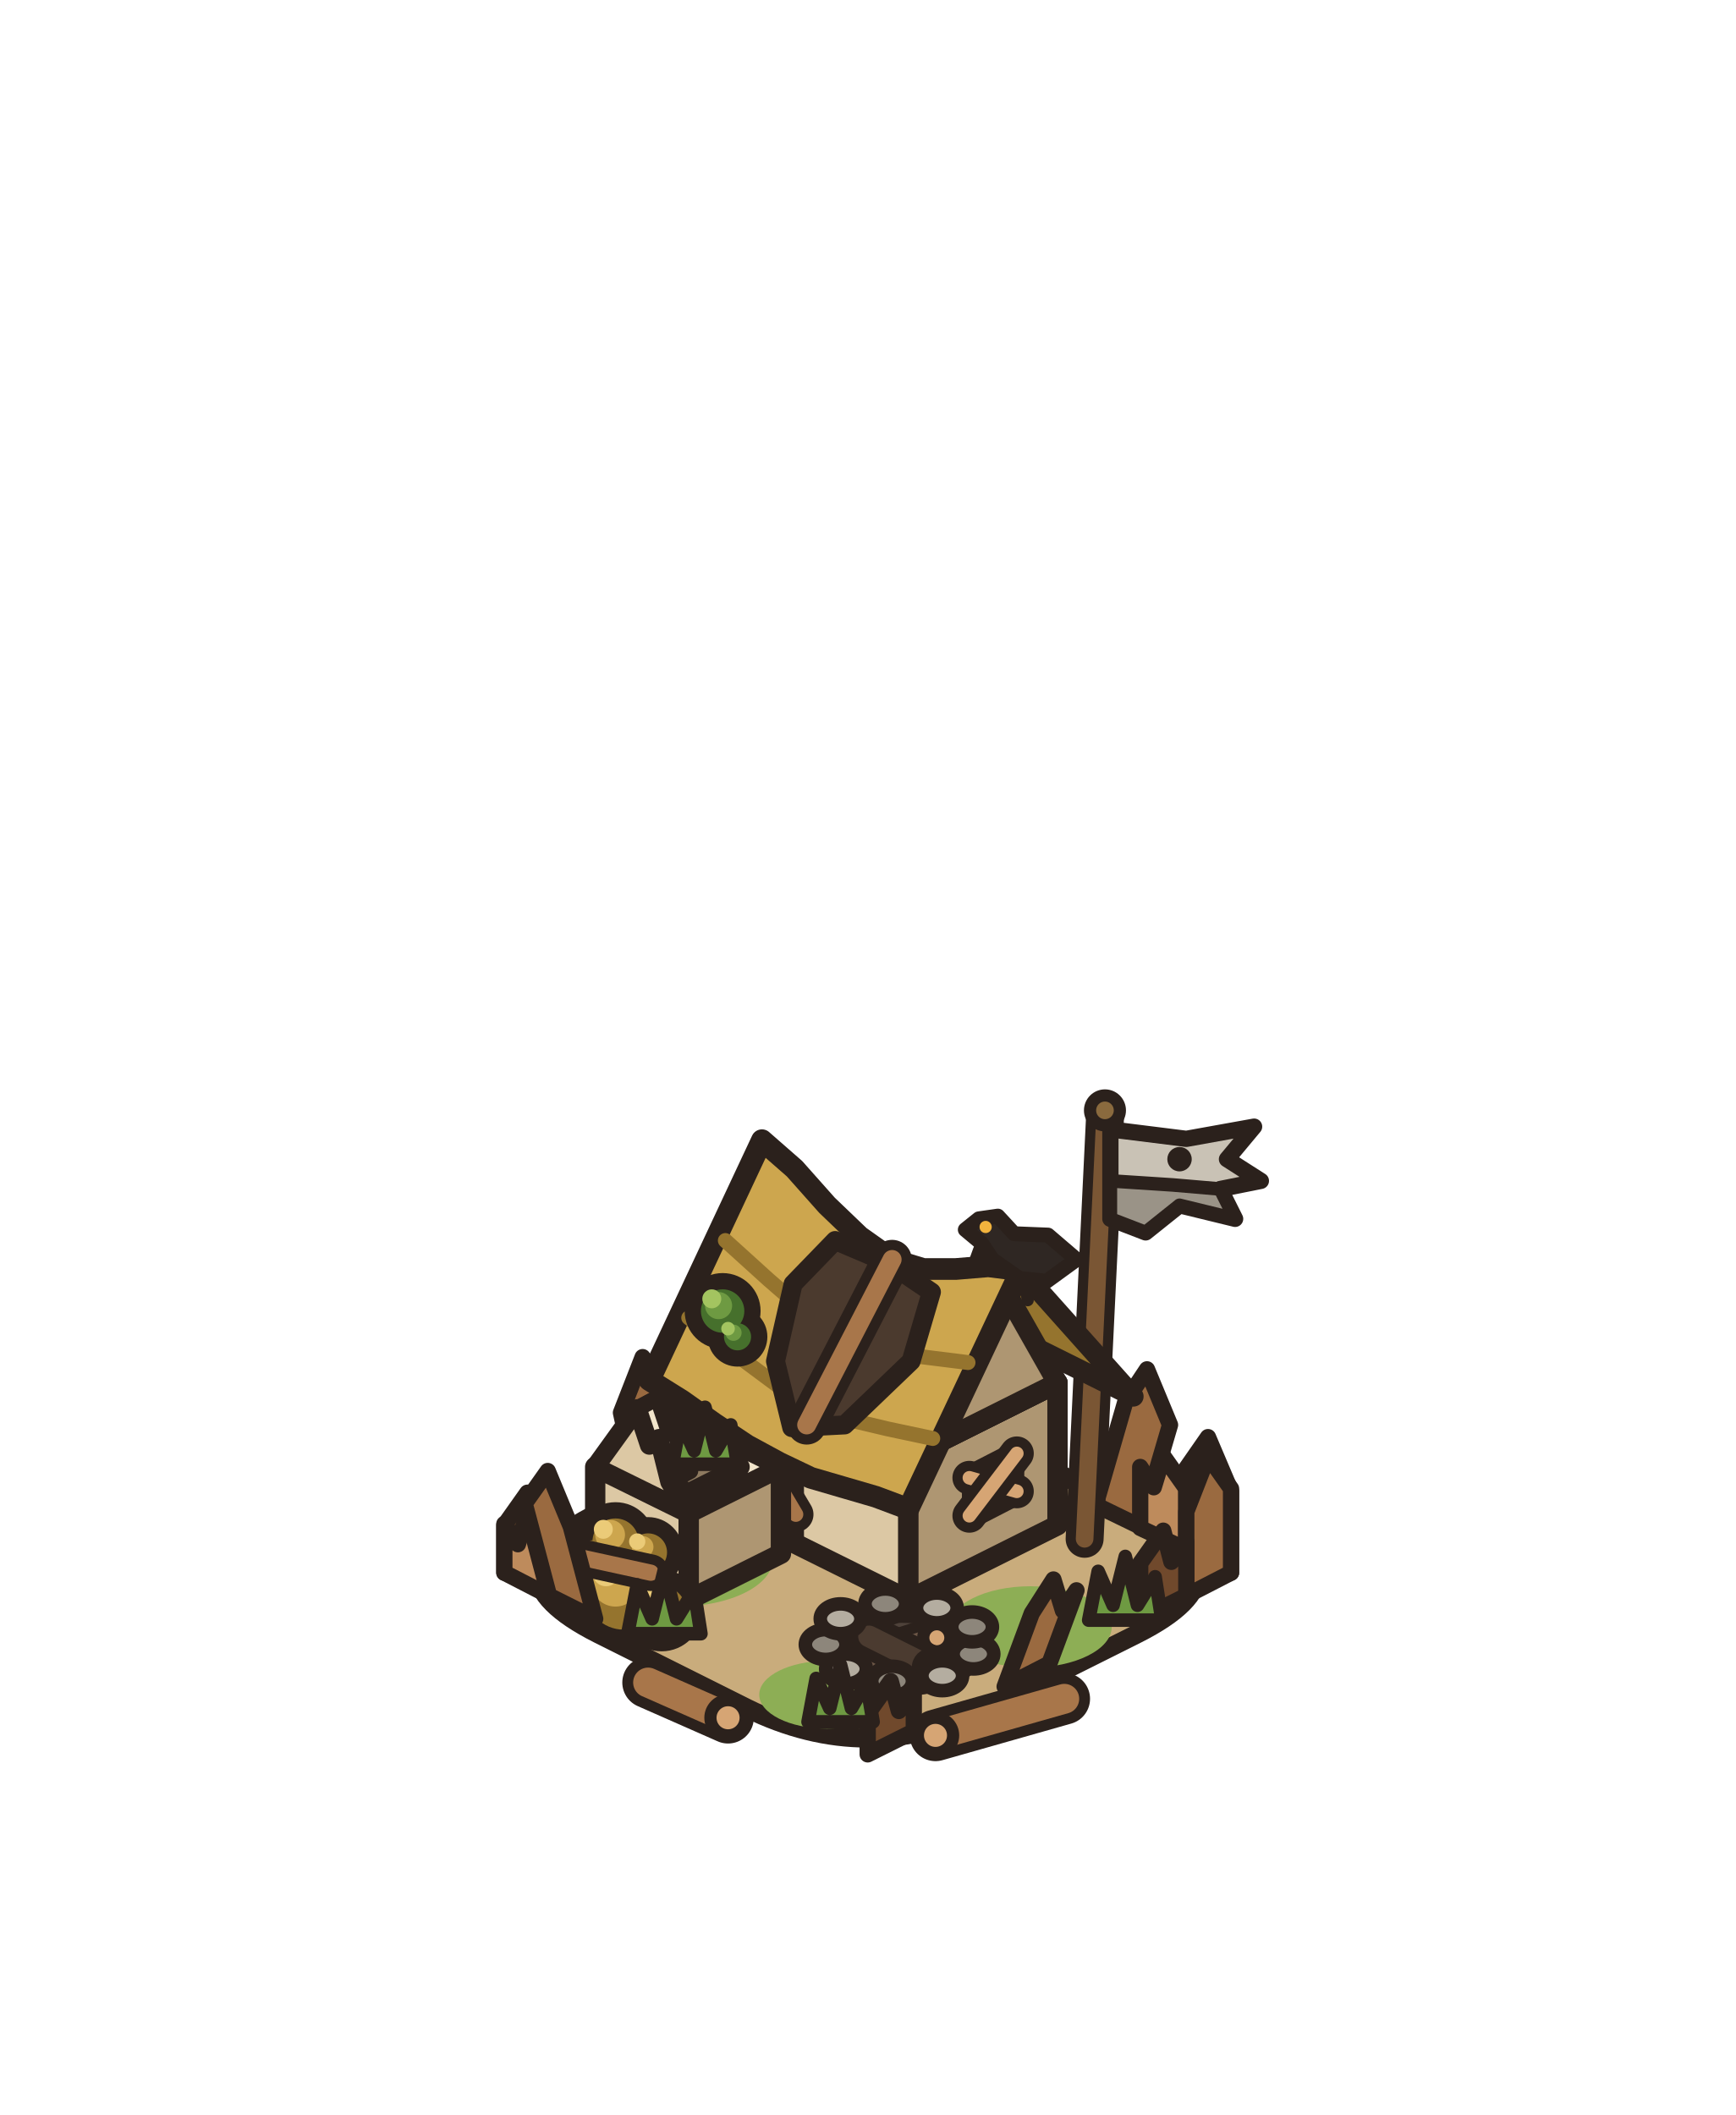
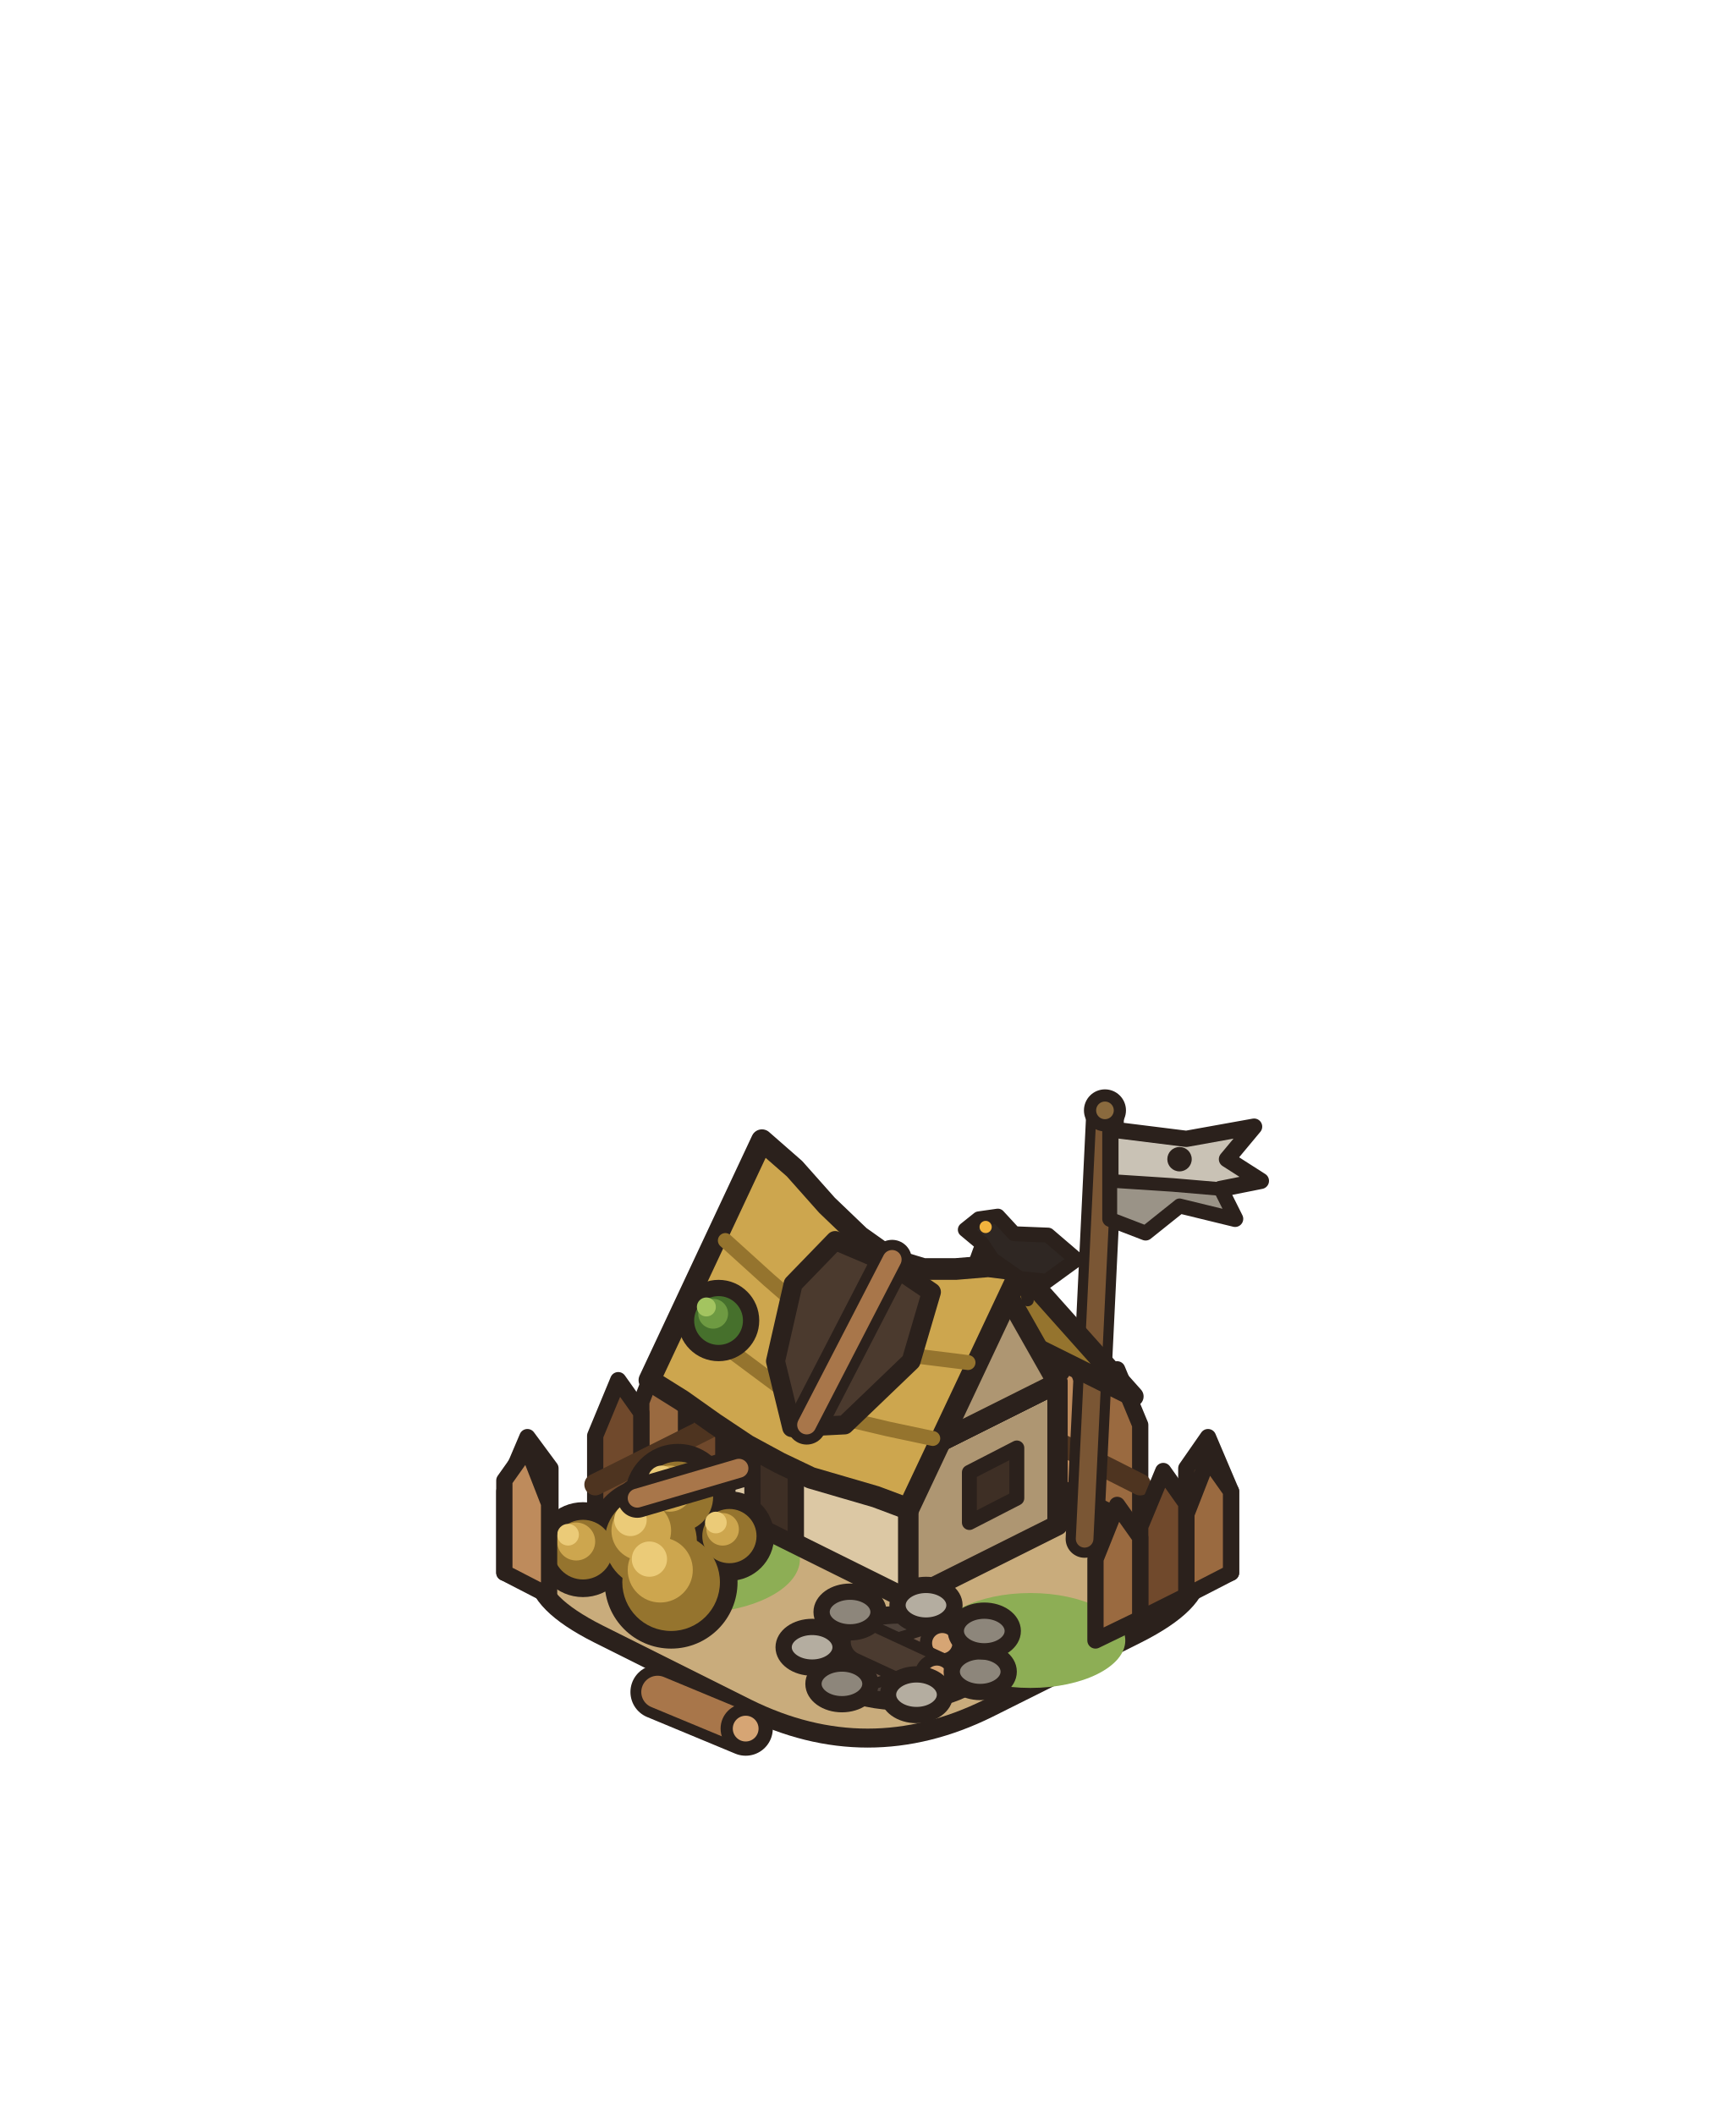
<svg xmlns="http://www.w3.org/2000/svg" width="128" height="156" viewBox="-64 -116 128 156" role="img" aria-label="Abandoned hamlet">
  <path d="M-8.9 -9.9Q0 -14.4 8.9 -9.9L19.9 -4.4Q28.8 0 19.9 4.5L8.9 10Q0 14.4 -8.9 10L-19.9 4.5Q-28.8 0 -19.9 -4.4Z" fill="#C9AC7C" stroke="#2B211C" stroke-width="1.4" stroke-linejoin="round" />
-   <ellipse cx="-14" cy="-1" rx="7" ry="3.5" fill="#8DAE55" />
-   <ellipse cx="12" cy="4" rx="6" ry="3" fill="#8DAE55" />
-   <ellipse cx="-3" cy="9" rx="5" ry="2.5" fill="#8DAE55" />
-   <path d="M0 -13.4L0 -19.4L-1.7 -21.8L-3.3 -17.7L-3.3 -11.7Z" fill="#9A6A40" stroke="#2B211C" stroke-width="1.2" stroke-linejoin="round" />
-   <path d="M-6.7 -10L-6.7 -14L-7.7 -12.5L-8.4 -14.8L-10 -12.4L-10 -8.4Z" fill="#9A6A40" stroke="#2B211C" stroke-width="1.2" stroke-linejoin="round" />
-   <path d="M-10 -8.4L-10 -16L-11.7 -18.3L-13.4 -14.3L-13.4 -6.7Z" fill="#70492C" stroke="#2B211C" stroke-width="1.2" stroke-linejoin="round" />
-   <path d="M-13.4 -6.7L-14.9 -13.5L-16.6 -15.9L-18.2 -11.8L-16.7 -5Z" fill="#9A6A40" stroke="#2B211C" stroke-width="1.2" stroke-linejoin="round" />
-   <path d="M-23.4 -1.7L-23.4 -5.2L-24.5 -3.7L-25.1 -5.9L-26.8 -3.5L-26.8 0Z" fill="#70492C" stroke="#2B211C" stroke-width="1.2" stroke-linejoin="round" />
-   <path d="M0 -13.4L0 -19.4L1.7 -21.8L3.4 -17.7L3.4 -11.7Z" fill="#BE8B5C" stroke="#2B211C" stroke-width="1.2" stroke-linejoin="round" />
-   <path d="M3.4 -11.7L3.4 -18.5L5 -20.9L6.7 -16.8L6.7 -10Z" fill="#9A6A40" stroke="#2B211C" stroke-width="1.2" stroke-linejoin="round" />
-   <path d="M6.7 -10L6.7 -13L7.7 -11.5L8.4 -13.8L10.1 -11.4L10.1 -8.4Z" fill="#BE8B5C" stroke="#2B211C" stroke-width="1.2" stroke-linejoin="round" />
-   <path d="M16.8 -5L19 -12.6L20.6 -15L22.3 -10.9L20.1 -3.4Z" fill="#9A6A40" stroke="#2B211C" stroke-width="1.2" stroke-linejoin="round" />
-   <path d="M20.1 -3.3L20.1 -7.8L21.1 -6.3L21.8 -8.6L23.5 -6.2L23.5 -1.7Z" fill="#BE8B5C" stroke="#2B211C" stroke-width="1.2" stroke-linejoin="round" />
+   <ellipse cx="-13" cy="-1" rx="8" ry="4" fill="#8DAE55" />
+   <ellipse cx="12" cy="5" rx="7" ry="3.5" fill="#8DAE55" />
+   <path d="M-6.7 -10L-6.7 -16L-8.4 -18.4L-10 -14.4L-10 -8.4Z" fill="#9A6A40" stroke="#2B211C" stroke-width="1.2" stroke-linejoin="round" />
+   <path d="M-10 -8.4L-10 -15.2L-11.7 -17.5L-13.4 -13.5L-13.4 -6.7Z" fill="#70492C" stroke="#2B211C" stroke-width="1.2" stroke-linejoin="round" />
+   <path d="M-13.4 -6.7L-13.4 -14.3L-15.1 -16.7L-16.7 -12.6L-16.7 -5Z" fill="#9A6A40" stroke="#2B211C" stroke-width="1.2" stroke-linejoin="round" />
+   <path d="M-16.7 -5L-16.7 -11.8L-18.4 -14.2L-20.1 -10.1L-20.1 -3.4Z" fill="#70492C" stroke="#2B211C" stroke-width="1.2" stroke-linejoin="round" />
+   <path d="M-23.4 -1.7L-23.4 -7.7L-25.1 -10L-26.8 -6L-26.8 0Z" fill="#70492C" stroke="#2B211C" stroke-width="1.2" stroke-linejoin="round" />
+   <path d="M-6.7 -13.2L-20.1 -6.5" fill="none" stroke="#4E3420" stroke-width="1.6" stroke-linecap="round" stroke-linejoin="round" />
+   <path d="M10.1 -8.4L10.1 -14.4L11.7 -16.7L13.4 -12.7L13.4 -6.7Z" fill="#9A6A40" stroke="#2B211C" stroke-width="1.2" stroke-linejoin="round" />
+   <path d="M13.4 -6.7L13.4 -13.5L15.1 -15.9L16.8 -11.8L16.8 -5Z" fill="#BE8B5C" stroke="#2B211C" stroke-width="1.2" stroke-linejoin="round" />
+   <path d="M16.8 -5L16.8 -12.6L18.4 -15L20.1 -10.9L20.1 -3.4Z" fill="#9A6A40" stroke="#2B211C" stroke-width="1.2" stroke-linejoin="round" />
  <path d="M23.5 -1.7L23.5 -7.7L25.1 -10L26.8 -6L26.8 0Z" fill="#9A6A40" stroke="#2B211C" stroke-width="1.2" stroke-linejoin="round" />
-   <path d="M0 -16.8L6.7 -13.4" fill="none" stroke="#4E3420" stroke-width="1.6" stroke-linecap="round" stroke-linejoin="round" />
+   <path d="M10 -11.6L20.1 -6.5" fill="none" stroke="#4E3420" stroke-width="1.6" stroke-linecap="round" stroke-linejoin="round" />
  <path d="M16 -2.5L17.5 -33.5" fill="none" stroke="#2B211C" stroke-width="2.8" stroke-linecap="round" stroke-linejoin="round" />
  <path d="M16 -2.5L17.5 -33.5" fill="none" stroke="#7A5634" stroke-width="1.3" stroke-linecap="round" stroke-linejoin="round" />
  <path d="M17.9 -32.7L23.5 -32L28.5 -32.9L26.5 -30.5L29 -28.9L26 -28.3L27.1 -26.1L23 -27.1L20.5 -25.1L17.9 -26.1Z" fill="#C9C2B5" stroke="#2B211C" stroke-width="1.2" stroke-linejoin="round" />
  <path d="M17.9 -28.9L22.5 -28.6L26 -28.3L27.1 -26.1L23 -27.1L20.5 -25.1L17.9 -26.1Z" fill="#9A9387" stroke="#2B211C" stroke-width="1" stroke-linejoin="round" />
  <circle cx="23" cy="-30.5" r="0.9" fill="#2B211C" />
  <circle cx="17.5" cy="-34.1" r="1.1" fill="#8A6A3E" stroke="#2B211C" stroke-width="0.9" />
  <path d="M-10.5 -4.7L3 2L3 -8.5L-10.5 -15.2Z" fill="#DCC8A4" stroke="#2B211C" stroke-width="1.5" stroke-linejoin="round" />
  <path d="M3 2L14 -3.5L14 -14L3 -8.5Z" fill="#AE9672" stroke="#2B211C" stroke-width="1.5" stroke-linejoin="round" />
  <path d="M0.5 -20.7L14 -14L3 -8.5L-10.5 -15.2Z" fill="#F2E5CB" stroke="#2B211C" stroke-width="1.5" stroke-linejoin="round" />
  <path d="M-8.5 -3.7L-5.3 -2.1L-5.3 -9.5L-8.5 -11.1Z" fill="#3E2F25" stroke="#2B211C" stroke-width="1.2" stroke-linejoin="round" />
-   <path d="M-8.5 -9.7L-5.3 -4.3" fill="none" stroke="#2B211C" stroke-width="2.6" stroke-linecap="round" stroke-linejoin="round" />
-   <path d="M-8.5 -9.7L-5.3 -4.3" fill="none" stroke="#A8764A" stroke-width="1.1" stroke-linecap="round" stroke-linejoin="round" />
  <path d="M11 -5.5L7.5 -3.7L7.5 -7.4L11 -9.2Z" fill="#3E2F25" stroke="#2B211C" stroke-width="1.1" stroke-linejoin="round" />
-   <path d="M11 -6L7.5 -7" fill="none" stroke="#2B211C" stroke-width="2.5" stroke-linecap="round" stroke-linejoin="round" />
-   <path d="M11 -6L7.5 -7" fill="none" stroke="#D6A574" stroke-width="1" stroke-linecap="round" stroke-linejoin="round" />
-   <path d="M11 -8.8L7.5 -4.2" fill="none" stroke="#2B211C" stroke-width="2.5" stroke-linecap="round" stroke-linejoin="round" />
-   <path d="M11 -8.8L7.5 -4.2" fill="none" stroke="#D6A574" stroke-width="1" stroke-linecap="round" stroke-linejoin="round" />
  <path d="M0.5 -22.5L19.6 -13L11.3 -22.3L8.9 -22.6L6.5 -22.4L4.1 -22.4L1.8 -23.1L-0.6 -24.8L-3 -27.1L-5.4 -29.8L-7.8 -31.9Z" fill="#95742E" stroke="#2B211C" stroke-width="1.5" stroke-linejoin="round" />
  <path d="M14 -14L3 -8.5L8.5 -23.7Z" fill="#AE9672" stroke="#2B211C" stroke-width="1.5" stroke-linejoin="round" />
  <path d="M-7.8 -31.9L-5.4 -29.8L-3 -27.1L-0.6 -24.8L1.8 -23.1L4.1 -22.4L6.5 -22.4L8.9 -22.6L11.3 -22.3L3 -4.7L0.6 -5.6L-1.8 -6.3L-4.2 -7L-6.5 -8.1L-8.9 -9.4L-11.3 -11L-13.7 -12.7L-16.1 -14.2Z" fill="#CDA64E" stroke="#2B211C" stroke-width="1.6" stroke-linejoin="round" />
  <path d="M-10.5 -24.5L-7.3 -21.6L-3.5 -18.3L0.3 -16.4L4.2 -15.9L7.4 -15.5" fill="none" stroke="#95742E" stroke-width="1.1" stroke-linecap="round" stroke-linejoin="round" />
  <path d="M-13.2 -18.8L-10 -16.3L-6.1 -13.4L-2.3 -11.5L1.5 -10.6L4.8 -9.9" fill="none" stroke="#95742E" stroke-width="1.1" stroke-linecap="round" stroke-linejoin="round" />
  <path d="M-2.4 -24.5L1.6 -22.8L4.7 -20.7L3.2 -15.6L-1.7 -10.9L-5.6 -10.7L-6.8 -15.6L-5.5 -21.3Z" fill="#4B3A2E" stroke="#2B211C" stroke-width="1.4" stroke-linejoin="round" />
  <path d="M1.8 -23.1L-4.5 -10.9" fill="none" stroke="#2B211C" stroke-width="2.9" stroke-linecap="round" stroke-linejoin="round" />
  <path d="M1.8 -23.1L-4.5 -10.9" fill="none" stroke="#A8764A" stroke-width="1.4" stroke-linecap="round" stroke-linejoin="round" />
-   <circle cx="-10.7" cy="-19.3" r="2.8" fill="#2B211C" />
-   <circle cx="-9.6" cy="-17.4" r="2.2" fill="#2B211C" />
-   <circle cx="-10.7" cy="-19.3" r="1.6" fill="#46702C" />
-   <circle cx="-9.6" cy="-17.4" r="1" fill="#46702C" />
-   <circle cx="-11" cy="-19.7" r="1" fill="#6E9A42" />
-   <circle cx="-9.9" cy="-17.7" r="0.6" fill="#6E9A42" />
-   <circle cx="-11.5" cy="-20.2" r="0.7" fill="#A3C460" />
-   <circle cx="-10.3" cy="-18" r="0.5" fill="#A3C460" />
-   <path d="M15.4 -23.1L13.3 -24.9L10.8 -25L9.6 -26.3L8.2 -26.1L7.2 -25.3L8.4 -24.3L9.2 -23.1L11.2 -21.7L13.2 -21.5Z" fill="#2F2723" stroke="#2B211C" stroke-width="1.1" stroke-linejoin="round" />
-   <path d="M11.6 -21.7L11.8 -20.1" fill="none" stroke="#2B211C" stroke-width="0.9" stroke-linecap="round" stroke-linejoin="round" />
-   <path d="M10.6 -21.7L10.6 -20.1" fill="none" stroke="#2B211C" stroke-width="0.9" stroke-linecap="round" stroke-linejoin="round" />
-   <circle cx="8.7" cy="-25.5" r="0.45" fill="#F2B33D" />
-   <defs>
-     <clipPath id="a1c0">
-       <path d="M-13.3 -9.7L-9.4 -7.8L-13.2 -5.9L-17.1 -7.8Z" />
-     </clipPath>
-   </defs>
-   <g clip-path="url(#a1c0)">
-     <path d="M-13.3 -9.7L-9.4 -7.8L-13.2 -5.9L-17.1 -7.8Z" fill="#4B3A2E" />
-     <path d="M-13.3 -9.7L-9.4 -7.8L-9.4 -1.4L-13.3 -3.3Z" fill="#8E7A60" />
-     <path d="M-13.3 -9.7L-17.1 -7.8L-17.1 -1.5L-13.3 -3.3Z" fill="#5E4C3C" />
-     <path d="M-13.3 -3.3L-9.4 -1.4L-13.2 0.5L-17.1 -1.5Z" fill="#6A5442" />
-     <circle cx="-13" cy="-2.5" r="3.1" fill="#2B211C" />
-     <circle cx="-10.5" cy="-3.2" r="2.5" fill="#2B211C" />
-     <circle cx="-13" cy="-2.5" r="2.1" fill="#95742E" />
-     <circle cx="-10.5" cy="-3.2" r="1.5" fill="#95742E" />
-     <circle cx="-13.5" cy="-3" r="1.4" fill="#CDA64E" />
-     <circle cx="-10.9" cy="-3.6" r="0.9" fill="#CDA64E" />
-     <circle cx="-14" cy="-3.5" r="0.8" fill="#EBCB78" />
-     <circle cx="-11.3" cy="-4" r="0.6" fill="#EBCB78" />
+   <circle cx="-11" cy="-18.6" r="3" fill="#2B211C" />
+   <circle cx="-11" cy="-18.6" r="1.8" fill="#46702C" />
+   <circle cx="-11.4" cy="-19.1" r="1.1" fill="#6E9A42" />
+   <circle cx="-11.9" cy="-19.6" r="0.7" fill="#A3C460" />
+   <g class="crow">
+     <path d="M15.4 -23.1L13.3 -24.9L10.8 -25L9.6 -26.3L8.2 -26.1L7.2 -25.3L8.4 -24.3L9.2 -23.1L11.2 -21.7L13.2 -21.5Z" fill="#2F2723" stroke="#2B211C" stroke-width="1.1" stroke-linejoin="round" />
+     <path d="M11.6 -21.7L11.8 -20.1" fill="none" stroke="#2B211C" stroke-width="0.9" stroke-linecap="round" stroke-linejoin="round" />
+     <path d="M10.6 -21.7L10.6 -20.1" fill="none" stroke="#2B211C" stroke-width="0.9" stroke-linecap="round" stroke-linejoin="round" />
+     <circle cx="8.7" cy="-25.5" r="0.45" fill="#F2B33D" />
  </g>
-   <path d="M-13.3 -9.7L-9.4 -7.8L-13.2 -5.9L-17.1 -7.8Z" fill="none" stroke="#2B211C" stroke-width="1.2" stroke-linejoin="round" />
-   <path d="M-20.1 -1.5L-13.2 2L-13.2 -4.4L-20.1 -7.8Z" fill="#DCC8A4" stroke="#2B211C" stroke-width="1.5" stroke-linejoin="round" />
-   <path d="M-13.2 2L-6.4 -1.4L-6.4 -7.8L-13.2 -4.4Z" fill="#AE9672" stroke="#2B211C" stroke-width="1.5" stroke-linejoin="round" />
-   <path d="M-13.3 -11.2L-6.4 -7.8L-13.2 -4.4L-20.1 -7.8Z M-17.1 -7.8L-13.2 -5.9L-9.4 -7.8L-13.3 -9.7Z" fill="#F2E5CB" stroke="#2B211C" stroke-width="1.4" stroke-linejoin="round" fill-rule="evenodd" />
-   <path d="M-18.6 -8.6L-15.5 -12.9L-17 -12.1L-20.1 -7.8Z" fill="#F2E5CB" stroke="#2B211C" stroke-width="1.2" stroke-linejoin="round" />
-   <path d="M-15.5 -12.9L-14.6 -10.2L-16.1 -9.4L-17 -12.1Z" fill="#F2E5CB" stroke="#2B211C" stroke-width="1.2" stroke-linejoin="round" />
-   <path d="M-14.6 -10.2L-13.9 -10.7L-15.4 -9.9L-16.1 -9.4Z" fill="#F2E5CB" stroke="#2B211C" stroke-width="1.2" stroke-linejoin="round" />
-   <path d="M-13.9 -10.7L-13.1 -7.5L-14.6 -6.7L-15.4 -9.9Z" fill="#F2E5CB" stroke="#2B211C" stroke-width="1.2" stroke-linejoin="round" />
-   <path d="M-20.1 -7.8L-17 -12.1L-16.1 -9.4L-15.4 -9.9L-14.6 -6.7L-13.2 -4.4Z" fill="#DCC8A4" stroke="#2B211C" stroke-width="1.4" stroke-linejoin="round" />
-   <circle cx="-20.1" cy="0" r="3.6" fill="#2B211C" />
-   <circle cx="-18" cy="1.4" r="4" fill="#2B211C" />
-   <circle cx="-15.2" cy="2.8" r="3" fill="#2B211C" />
-   <circle cx="-18.6" cy="-2.3" r="2.9" fill="#2B211C" />
-   <circle cx="-16.2" cy="-1.5" r="2.6" fill="#2B211C" />
-   <circle cx="-20.1" cy="0" r="2.4" fill="#95742E" />
-   <circle cx="-18" cy="1.4" r="2.8" fill="#95742E" />
-   <circle cx="-15.2" cy="2.8" r="1.8" fill="#95742E" />
-   <circle cx="-18.6" cy="-2.3" r="1.7" fill="#95742E" />
-   <circle cx="-16.2" cy="-1.5" r="1.4" fill="#95742E" />
-   <circle cx="-20.6" cy="-0.6" r="1.6" fill="#CDA64E" />
-   <circle cx="-18.6" cy="0.7" r="1.8" fill="#CDA64E" />
-   <circle cx="-15.6" cy="2.3" r="1.1" fill="#CDA64E" />
-   <circle cx="-19" cy="-2.8" r="1.1" fill="#CDA64E" />
-   <circle cx="-16.6" cy="-1.9" r="0.8" fill="#CDA64E" />
-   <circle cx="-21.2" cy="-1.2" r="0.9" fill="#EBCB78" />
-   <circle cx="-19.3" cy="0" r="1" fill="#EBCB78" />
-   <circle cx="-16.1" cy="1.8" r="0.7" fill="#EBCB78" />
-   <circle cx="-19.5" cy="-3.2" r="0.7" fill="#EBCB78" />
-   <circle cx="-17" cy="-2.3" r="0.6" fill="#EBCB78" />
-   <path d="M-21.5 -1.2L-16 0" fill="none" stroke="#2B211C" stroke-width="2.7" stroke-linecap="round" stroke-linejoin="round" />
-   <path d="M-21.5 -1.2L-16 0" fill="none" stroke="#A8764A" stroke-width="1.2" stroke-linecap="round" stroke-linejoin="round" />
-   <ellipse cx="2.5" cy="5.8" rx="5.4" ry="2.7" fill="#4E423A" stroke="#2B211C" stroke-width="1.2" />
-   <path d="M-0.5 6.6L5.1 4.8" fill="none" stroke="#2B211C" stroke-width="3.2" stroke-linecap="round" stroke-linejoin="round" />
-   <path d="M-0.5 6.6L5.1 4.8" fill="none" stroke="#6E5848" stroke-width="1.6" stroke-linecap="round" stroke-linejoin="round" />
-   <ellipse cx="5.1" cy="4.8" rx="1" ry="1" fill="#D6A574" stroke="#2B211C" stroke-width="0.9" />
-   <path d="M0.1 4.7L4.7 7" fill="none" stroke="#2B211C" stroke-width="3.2" stroke-linecap="round" stroke-linejoin="round" />
-   <path d="M0.1 4.7L4.7 7" fill="none" stroke="#4B3B30" stroke-width="1.6" stroke-linecap="round" stroke-linejoin="round" />
-   <ellipse cx="4.7" cy="7" rx="1" ry="1" fill="#D6A574" stroke="#2B211C" stroke-width="0.9" />
-   <ellipse cx="7.8" cy="6" rx="1.5" ry="1.1" fill="#8D867B" stroke="#2B211C" stroke-width="1" />
-   <ellipse cx="5.5" cy="7.6" rx="1.5" ry="1.1" fill="#B4ADA0" stroke="#2B211C" stroke-width="1" />
-   <ellipse cx="1.8" cy="8" rx="1.5" ry="1.1" fill="#8D867B" stroke="#2B211C" stroke-width="1" />
-   <ellipse cx="-1.6" cy="7.1" rx="1.5" ry="1.1" fill="#B4ADA0" stroke="#2B211C" stroke-width="1" />
-   <ellipse cx="-3.1" cy="5.3" rx="1.5" ry="1.1" fill="#8D867B" stroke="#2B211C" stroke-width="1" />
-   <ellipse cx="-2" cy="3.4" rx="1.5" ry="1.1" fill="#B4ADA0" stroke="#2B211C" stroke-width="1" />
-   <ellipse cx="1.3" cy="2.3" rx="1.5" ry="1.1" fill="#8D867B" stroke="#2B211C" stroke-width="1" />
-   <ellipse cx="5.1" cy="2.6" rx="1.5" ry="1.1" fill="#B4ADA0" stroke="#2B211C" stroke-width="1" />
-   <ellipse cx="7.7" cy="4" rx="1.5" ry="1.1" fill="#8D867B" stroke="#2B211C" stroke-width="1" />
-   <path d="M-26.8 0L-26.8 -3.6L-25.8 -2.1L-25.1 -4.4L-23.5 -1.9L-23.5 1.7Z" fill="#BE8B5C" stroke="#2B211C" stroke-width="1.2" stroke-linejoin="round" />
-   <path d="M-23.5 1.7L-25.3 -5.1L-23.6 -7.5L-21.9 -3.4L-20.1 3.4Z" fill="#9A6A40" stroke="#2B211C" stroke-width="1.2" stroke-linejoin="round" />
-   <path d="M26.8 0L26.8 -6.2L25.1 -8.6L23.5 -4.5L23.5 1.7Z" fill="#9A6A40" stroke="#2B211C" stroke-width="1.2" stroke-linejoin="round" />
-   <path d="M23.5 1.7L23.5 -2.3L22.4 -0.8L21.8 -3.1L20.1 -0.7L20.1 3.4Z" fill="#70492C" stroke="#2B211C" stroke-width="1.2" stroke-linejoin="round" />
-   <path d="M13.4 6.7L15.4 1.3L14.4 2.8L13.7 0.5L12.1 3L10.1 8.4Z" fill="#9A6A40" stroke="#2B211C" stroke-width="1.2" stroke-linejoin="round" />
-   <path d="M3.4 11.7L3.4 8.7L2.3 10.2L1.7 8L0 10.4L0 13.4Z" fill="#70492C" stroke="#2B211C" stroke-width="1.2" stroke-linejoin="round" />
-   <path d="M14.5 9.3L5 12" fill="none" stroke="#2B211C" stroke-width="3.8" stroke-linecap="round" stroke-linejoin="round" />
-   <path d="M14.5 9.3L5 12" fill="none" stroke="#A8764A" stroke-width="2.2" stroke-linecap="round" stroke-linejoin="round" />
-   <ellipse cx="5" cy="12" rx="1.3" ry="1.3" fill="#D6A574" stroke="#2B211C" stroke-width="0.9" />
-   <path d="M-16.2 8.1L-10.3 10.7" fill="none" stroke="#2B211C" stroke-width="3.8" stroke-linecap="round" stroke-linejoin="round" />
-   <path d="M-16.2 8.1L-10.3 10.7" fill="none" stroke="#A8764A" stroke-width="2.2" stroke-linecap="round" stroke-linejoin="round" />
-   <ellipse cx="-10.3" cy="10.7" rx="1.3" ry="1.3" fill="#D6A574" stroke="#2B211C" stroke-width="0.9" />
-   <path d="M16.3 3.5L17 -0.1L18.1 2.4L19 -1.2L19.9 2.4L21.2 0.3L21.7 3.5Z" fill="#6E9A42" stroke="#2B211C" stroke-width="1" stroke-linejoin="round" />
-   <path d="M-17.7 4.5L-17 0.9L-15.9 3.4L-15 -0.2L-14.1 3.4L-12.8 1.3L-12.3 4.5Z" fill="#6E9A42" stroke="#2B211C" stroke-width="1" stroke-linejoin="round" />
-   <path d="M-14.4 -8L-13.8 -11.2L-12.8 -9L-12 -12.2L-11.2 -9L-10.1 -10.9L-9.6 -8Z" fill="#6E9A42" stroke="#2B211C" stroke-width="1" stroke-linejoin="round" />
-   <path d="M-4.4 11L-3.8 7.8L-2.8 10L-2 6.8L-1.2 10L-0.1 8.1L0.4 11Z" fill="#6E9A42" stroke="#2B211C" stroke-width="1" stroke-linejoin="round" />
+   <circle cx="-16" cy="-2.3" r="4.7" fill="#2B211C" />
+   <circle cx="-14.5" cy="0.7" r="4.9" fill="#2B211C" />
+   <circle cx="-14" cy="-5.6" r="3.9" fill="#2B211C" />
+   <circle cx="-21" cy="-1.7" r="3.5" fill="#2B211C" />
+   <circle cx="-10.2" cy="-2.7" r="3.3" fill="#2B211C" />
+   <circle cx="-16" cy="-2.3" r="3.4" fill="#95742E" />
+   <circle cx="-14.5" cy="0.7" r="3.6" fill="#95742E" />
+   <circle cx="-14" cy="-5.6" r="2.6" fill="#95742E" />
+   <circle cx="-21" cy="-1.7" r="2.2" fill="#95742E" />
+   <circle cx="-10.2" cy="-2.7" r="2" fill="#95742E" />
+   <circle cx="-16.7" cy="-3.1" r="2.2" fill="#CDA64E" />
+   <circle cx="-15.3" cy="-0.2" r="2.4" fill="#CDA64E" />
+   <circle cx="-14.6" cy="-6.2" r="1.7" fill="#CDA64E" />
+   <circle cx="-21.5" cy="-2.3" r="1.4" fill="#CDA64E" />
+   <circle cx="-10.7" cy="-3.2" r="1.2" fill="#CDA64E" />
+   <circle cx="-17.5" cy="-3.9" r="1.2" fill="#EBCB78" />
+   <circle cx="-16.1" cy="-1" r="1.3" fill="#EBCB78" />
+   <circle cx="-15.2" cy="-6.9" r="1" fill="#EBCB78" />
+   <circle cx="-22.1" cy="-2.8" r="0.8" fill="#EBCB78" />
+   <circle cx="-11.2" cy="-3.7" r="0.8" fill="#EBCB78" />
+   <path d="M-17 -5.5L-9.5 -7.7" fill="none" stroke="#2B211C" stroke-width="2.9" stroke-linecap="round" stroke-linejoin="round" />
+   <path d="M-17 -5.5L-9.5 -7.7" fill="none" stroke="#A8764A" stroke-width="1.4" stroke-linecap="round" stroke-linejoin="round" />
+   <ellipse cx="2.5" cy="6.3" rx="6.4" ry="3.2" fill="#4E423A" stroke="#2B211C" stroke-width="1.3" />
+   <path d="M-0.9 7.2L5.5 5.2" fill="none" stroke="#2B211C" stroke-width="3.5" stroke-linecap="round" stroke-linejoin="round" />
+   <path d="M-0.9 7.2L5.5 5.2" fill="none" stroke="#6E5848" stroke-width="1.9" stroke-linecap="round" stroke-linejoin="round" />
+   <ellipse cx="5.5" cy="5.2" rx="1.2" ry="1.2" fill="#D6A574" stroke="#2B211C" stroke-width="0.9" />
+   <path d="M-0.3 5.1L5.1 7.6" fill="none" stroke="#2B211C" stroke-width="3.5" stroke-linecap="round" stroke-linejoin="round" />
+   <path d="M-0.3 5.1L5.1 7.6" fill="none" stroke="#4B3B30" stroke-width="1.9" stroke-linecap="round" stroke-linejoin="round" />
+   <ellipse cx="5.1" cy="7.6" rx="1.2" ry="1.2" fill="#D6A574" stroke="#2B211C" stroke-width="0.9" />
+   <ellipse cx="8.3" cy="7.3" rx="2.1" ry="1.5" fill="#8D867B" stroke="#2B211C" stroke-width="1.2" />
+   <ellipse cx="3.6" cy="9" rx="2.1" ry="1.5" fill="#B4ADA0" stroke="#2B211C" stroke-width="1.2" />
+   <ellipse cx="-1.9" cy="8.2" rx="2.1" ry="1.5" fill="#8D867B" stroke="#2B211C" stroke-width="1.2" />
+   <ellipse cx="-4.1" cy="5.5" rx="2.1" ry="1.5" fill="#B4ADA0" stroke="#2B211C" stroke-width="1.2" />
+   <ellipse cx="-1.3" cy="2.9" rx="2.1" ry="1.5" fill="#8D867B" stroke="#2B211C" stroke-width="1.2" />
+   <ellipse cx="4.3" cy="2.4" rx="2.1" ry="1.5" fill="#B4ADA0" stroke="#2B211C" stroke-width="1.2" />
+   <ellipse cx="8.6" cy="4.3" rx="2.1" ry="1.5" fill="#8D867B" stroke="#2B211C" stroke-width="1.2" />
+   <path d="M-26.8 0L-26.8 -6.8L-25.1 -9.2L-23.5 -5.1L-23.5 1.7Z" fill="#BE8B5C" stroke="#2B211C" stroke-width="1.2" stroke-linejoin="round" />
+   <path d="M26.8 0L26.8 -6L25.1 -8.4L23.5 -4.3L23.5 1.7Z" fill="#9A6A40" stroke="#2B211C" stroke-width="1.2" stroke-linejoin="round" />
+   <path d="M23.5 1.7L23.5 -5.1L21.8 -7.5L20.1 -3.4L20.1 3.4Z" fill="#70492C" stroke="#2B211C" stroke-width="1.2" stroke-linejoin="round" />
+   <path d="M20.1 3.4L20.1 -2.6L18.4 -5L16.8 -1L16.8 5Z" fill="#9A6A40" stroke="#2B211C" stroke-width="1.2" stroke-linejoin="round" />
+   <path d="M-15.5 8.8L-9 11.5" fill="none" stroke="#2B211C" stroke-width="4" stroke-linecap="round" stroke-linejoin="round" />
+   <path d="M-15.5 8.8L-9 11.5" fill="none" stroke="#A8764A" stroke-width="2.4" stroke-linecap="round" stroke-linejoin="round" />
+   <ellipse cx="-9" cy="11.5" rx="1.4" ry="1.4" fill="#D6A574" stroke="#2B211C" stroke-width="0.9" />
</svg>
